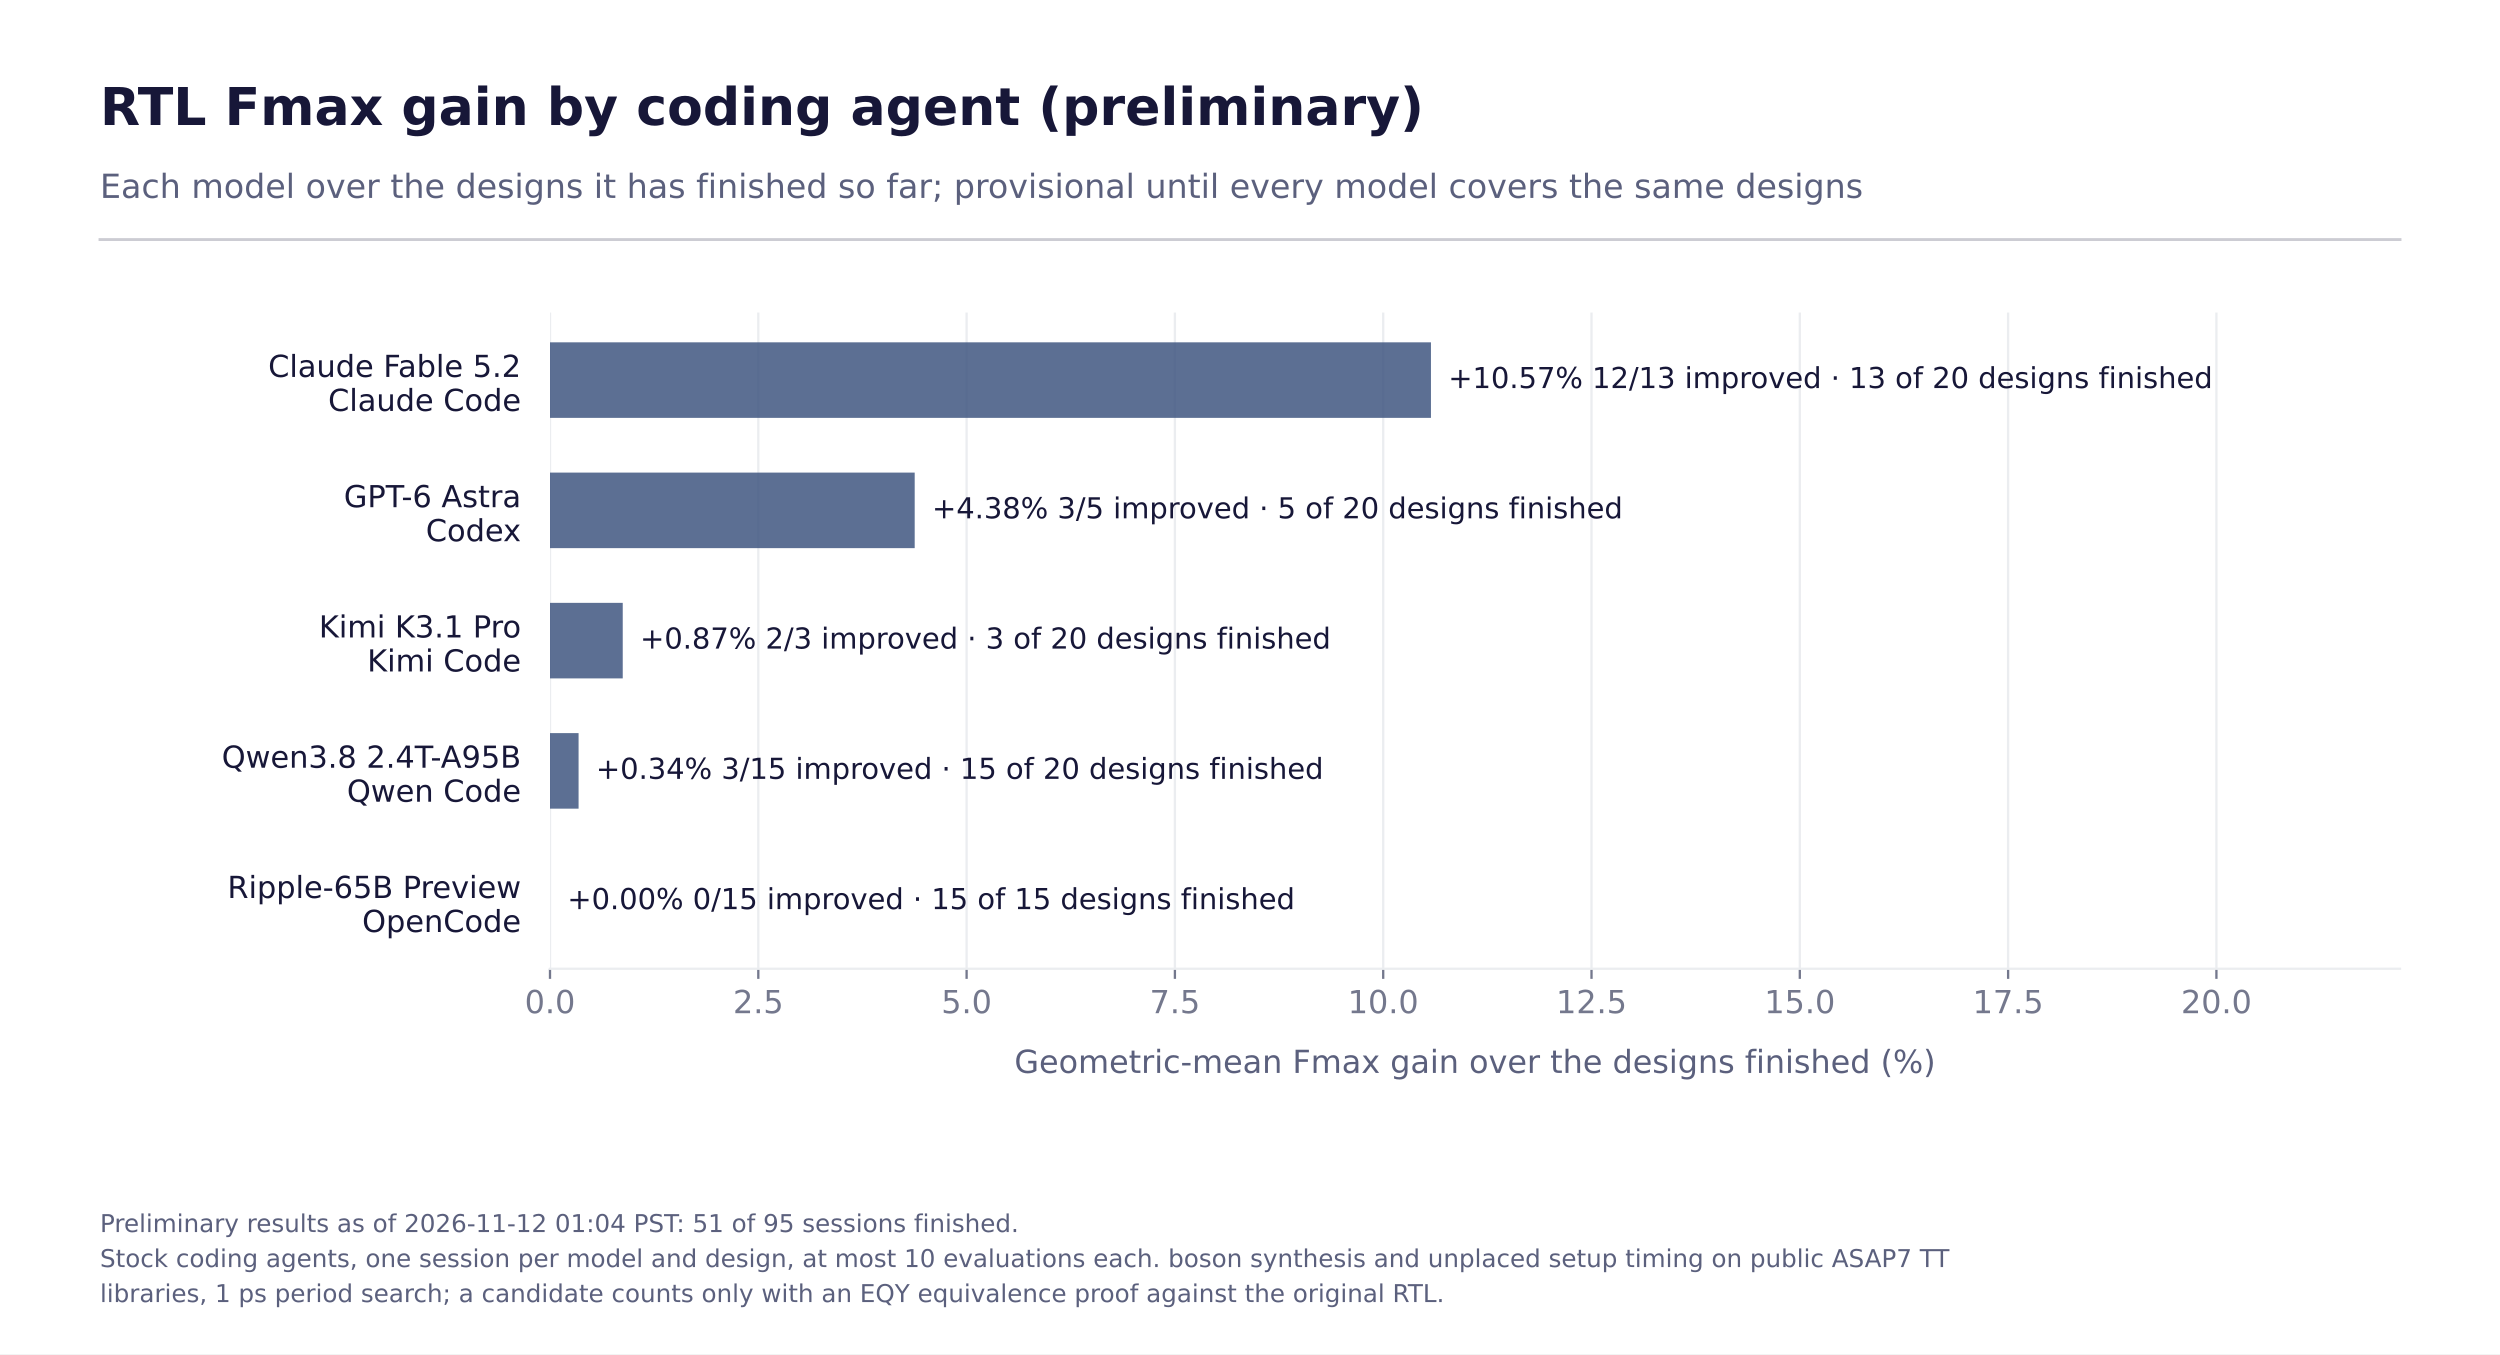
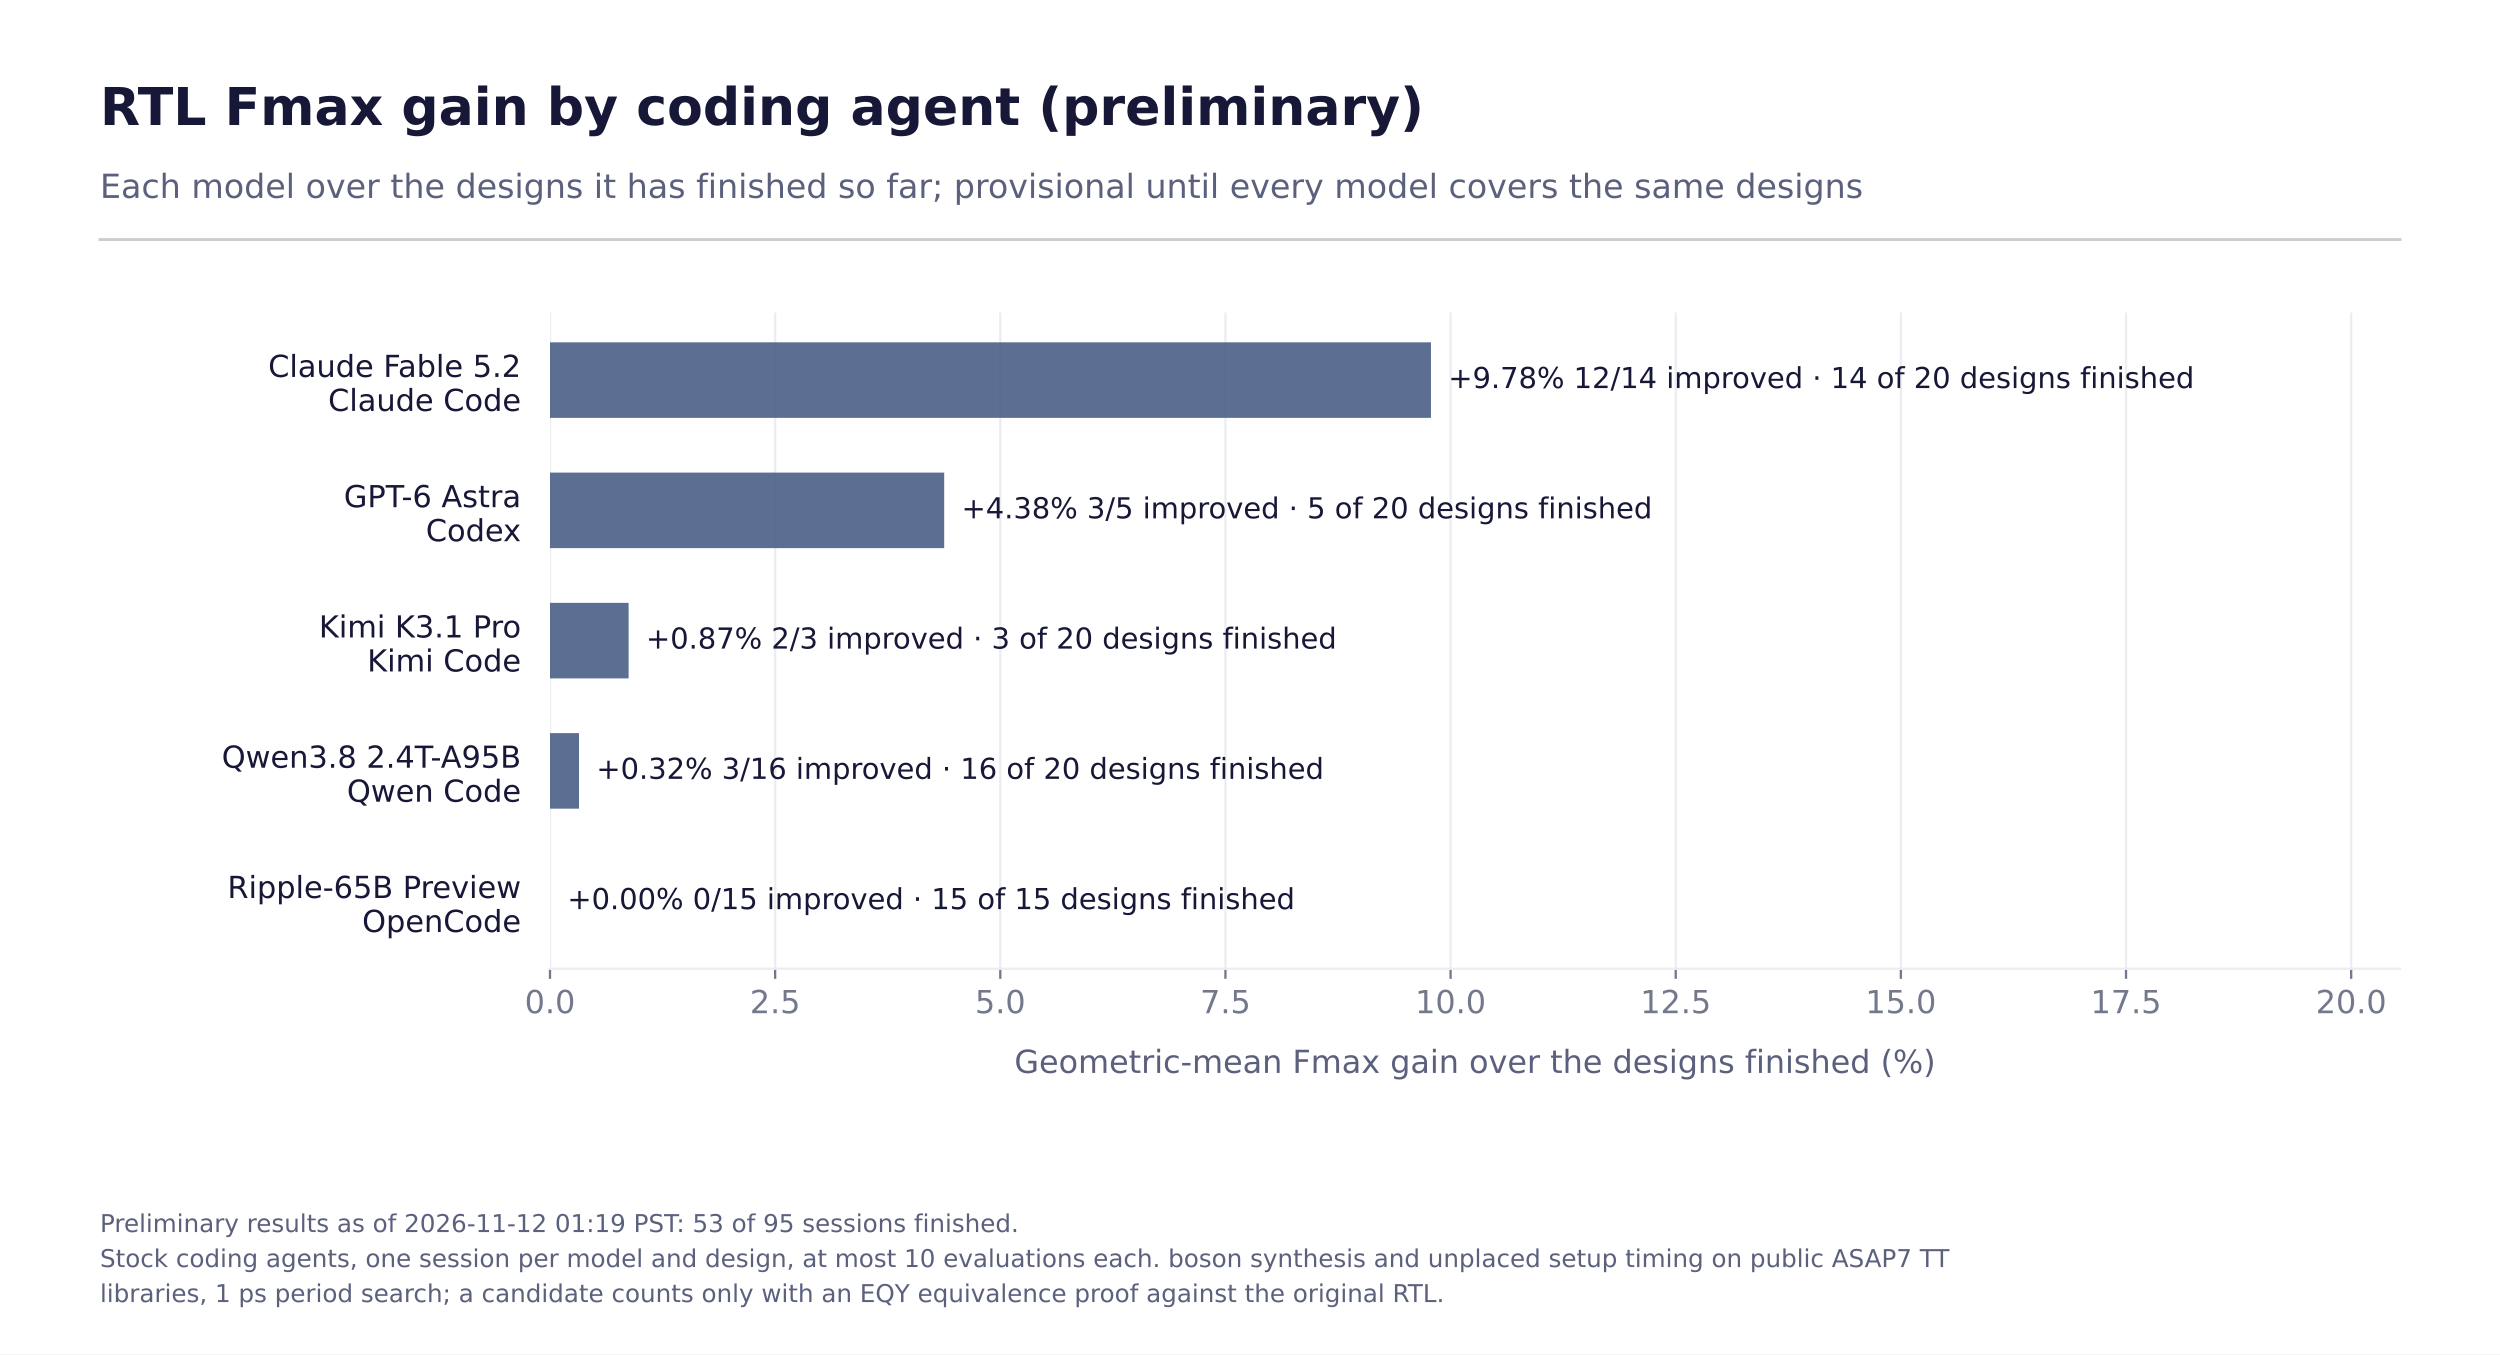
<svg xmlns="http://www.w3.org/2000/svg" xmlns:xlink="http://www.w3.org/1999/xlink" width="864pt" height="468pt" viewBox="0 0 864 468" version="1.1">
  <defs>
    <style type="text/css">*{stroke-linejoin: round; stroke-linecap: butt}</style>
  </defs>
  <g id="figure_1">
    <g id="patch_1">
      <path d="M 0 468  L 864 468  L 864 0  L 0 0  z " style="fill: #ffffff" />
    </g>
    <g id="axes_1">
      <g id="patch_2">
        <path d="M 190.08 334.8  L 829.44 334.8  L 829.44 108  L 190.08 108  z " style="fill: #ffffff" />
      </g>
      <g id="matplotlib.axis_1">
        <g id="xtick_1">
          <g id="line2d_1">
            <path d="M 190.08 334.8  L 190.08 108  " clip-path="url(#p4ebb32de9a)" style="fill: none; stroke: #ebedf0; stroke-width: 0.8; stroke-linecap: square" />
          </g>
          <g id="line2d_2">
            <defs>
              <path id="m93d353a957" d="M 0 0  L 0 3.5  " style="stroke: #74788d; stroke-width: 0.8" />
            </defs>
            <g>
              <use xlink:href="#m93d353a957" x="190.08" y="334.8" style="fill: #74788d; stroke: #74788d; stroke-width: 0.8" />
            </g>
          </g>
          <g id="text_1">
            <text style="fill: #74788d; font: 11px 'DejaVu Sans'; text-anchor: middle" x="190.08" y="350.158" transform="rotate(-0 190.08 350.1583)">0.0</text>
          </g>
        </g>
        <g id="xtick_2">
          <g id="line2d_3">
-             <path d="M 262.069 334.8  L 262.069 108  " clip-path="url(#p4ebb32de9a)" style="fill: none; stroke: #ebedf0; stroke-width: 0.8; stroke-linecap: square" />
+             <path d="M 267.891 334.8  L 267.891 108  " clip-path="url(#p4ebb32de9a)" style="fill: none; stroke: #ebedf0; stroke-width: 0.8; stroke-linecap: square" />
          </g>
          <g id="line2d_4">
            <g>
-               <use xlink:href="#m93d353a957" x="262.069" y="334.8" style="fill: #74788d; stroke: #74788d; stroke-width: 0.8" />
+               <use xlink:href="#m93d353a957" x="267.891" y="334.8" style="fill: #74788d; stroke: #74788d; stroke-width: 0.8" />
            </g>
          </g>
          <g id="text_2">
-             <text style="fill: #74788d; font: 11px 'DejaVu Sans'; text-anchor: middle" x="262.069" y="350.158" transform="rotate(-0 262.0693 350.1583)">2.5</text>
+             <text style="fill: #74788d; font: 11px 'DejaVu Sans'; text-anchor: middle" x="267.891" y="350.158" transform="rotate(-0 267.8906 350.1583)">2.5</text>
          </g>
        </g>
        <g id="xtick_3">
          <g id="line2d_5">
-             <path d="M 334.059 334.8  L 334.059 108  " clip-path="url(#p4ebb32de9a)" style="fill: none; stroke: #ebedf0; stroke-width: 0.8; stroke-linecap: square" />
+             <path d="M 345.701 334.8  L 345.701 108  " clip-path="url(#p4ebb32de9a)" style="fill: none; stroke: #ebedf0; stroke-width: 0.8; stroke-linecap: square" />
          </g>
          <g id="line2d_6">
            <g>
-               <use xlink:href="#m93d353a957" x="334.059" y="334.8" style="fill: #74788d; stroke: #74788d; stroke-width: 0.8" />
+               <use xlink:href="#m93d353a957" x="345.701" y="334.8" style="fill: #74788d; stroke: #74788d; stroke-width: 0.8" />
            </g>
          </g>
          <g id="text_3">
-             <text style="fill: #74788d; font: 11px 'DejaVu Sans'; text-anchor: middle" x="334.059" y="350.158" transform="rotate(-0 334.0586 350.1583)">5.0</text>
+             <text style="fill: #74788d; font: 11px 'DejaVu Sans'; text-anchor: middle" x="345.701" y="350.158" transform="rotate(-0 345.7011 350.1583)">5.0</text>
          </g>
        </g>
        <g id="xtick_4">
          <g id="line2d_7">
-             <path d="M 406.048 334.8  L 406.048 108  " clip-path="url(#p4ebb32de9a)" style="fill: none; stroke: #ebedf0; stroke-width: 0.8; stroke-linecap: square" />
+             <path d="M 423.512 334.8  L 423.512 108  " clip-path="url(#p4ebb32de9a)" style="fill: none; stroke: #ebedf0; stroke-width: 0.8; stroke-linecap: square" />
          </g>
          <g id="line2d_8">
            <g>
-               <use xlink:href="#m93d353a957" x="406.048" y="334.8" style="fill: #74788d; stroke: #74788d; stroke-width: 0.8" />
+               <use xlink:href="#m93d353a957" x="423.512" y="334.8" style="fill: #74788d; stroke: #74788d; stroke-width: 0.8" />
            </g>
          </g>
          <g id="text_4">
-             <text style="fill: #74788d; font: 11px 'DejaVu Sans'; text-anchor: middle" x="406.048" y="350.158" transform="rotate(-0 406.0479 350.1583)">7.5</text>
+             <text style="fill: #74788d; font: 11px 'DejaVu Sans'; text-anchor: middle" x="423.512" y="350.158" transform="rotate(-0 423.5117 350.1583)">7.5</text>
          </g>
        </g>
        <g id="xtick_5">
          <g id="line2d_9">
-             <path d="M 478.037 334.8  L 478.037 108  " clip-path="url(#p4ebb32de9a)" style="fill: none; stroke: #ebedf0; stroke-width: 0.8; stroke-linecap: square" />
+             <path d="M 501.322 334.8  L 501.322 108  " clip-path="url(#p4ebb32de9a)" style="fill: none; stroke: #ebedf0; stroke-width: 0.8; stroke-linecap: square" />
          </g>
          <g id="line2d_10">
            <g>
-               <use xlink:href="#m93d353a957" x="478.037" y="334.8" style="fill: #74788d; stroke: #74788d; stroke-width: 0.8" />
+               <use xlink:href="#m93d353a957" x="501.322" y="334.8" style="fill: #74788d; stroke: #74788d; stroke-width: 0.8" />
            </g>
          </g>
          <g id="text_5">
-             <text style="fill: #74788d; font: 11px 'DejaVu Sans'; text-anchor: middle" x="478.037" y="350.158" transform="rotate(-0 478.0372 350.1583)">10.0</text>
+             <text style="fill: #74788d; font: 11px 'DejaVu Sans'; text-anchor: middle" x="501.322" y="350.158" transform="rotate(-0 501.3222 350.1583)">10.0</text>
          </g>
        </g>
        <g id="xtick_6">
          <g id="line2d_11">
-             <path d="M 550.026 334.8  L 550.026 108  " clip-path="url(#p4ebb32de9a)" style="fill: none; stroke: #ebedf0; stroke-width: 0.8; stroke-linecap: square" />
+             <path d="M 579.133 334.8  L 579.133 108  " clip-path="url(#p4ebb32de9a)" style="fill: none; stroke: #ebedf0; stroke-width: 0.8; stroke-linecap: square" />
          </g>
          <g id="line2d_12">
            <g>
-               <use xlink:href="#m93d353a957" x="550.026" y="334.8" style="fill: #74788d; stroke: #74788d; stroke-width: 0.8" />
+               <use xlink:href="#m93d353a957" x="579.133" y="334.8" style="fill: #74788d; stroke: #74788d; stroke-width: 0.8" />
            </g>
          </g>
          <g id="text_6">
-             <text style="fill: #74788d; font: 11px 'DejaVu Sans'; text-anchor: middle" x="550.026" y="350.158" transform="rotate(-0 550.0265 350.1583)">12.5</text>
+             <text style="fill: #74788d; font: 11px 'DejaVu Sans'; text-anchor: middle" x="579.133" y="350.158" transform="rotate(-0 579.1328 350.1583)">12.5</text>
          </g>
        </g>
        <g id="xtick_7">
          <g id="line2d_13">
-             <path d="M 622.016 334.8  L 622.016 108  " clip-path="url(#p4ebb32de9a)" style="fill: none; stroke: #ebedf0; stroke-width: 0.8; stroke-linecap: square" />
+             <path d="M 656.943 334.8  L 656.943 108  " clip-path="url(#p4ebb32de9a)" style="fill: none; stroke: #ebedf0; stroke-width: 0.8; stroke-linecap: square" />
          </g>
          <g id="line2d_14">
            <g>
-               <use xlink:href="#m93d353a957" x="622.016" y="334.8" style="fill: #74788d; stroke: #74788d; stroke-width: 0.8" />
+               <use xlink:href="#m93d353a957" x="656.943" y="334.8" style="fill: #74788d; stroke: #74788d; stroke-width: 0.8" />
            </g>
          </g>
          <g id="text_7">
-             <text style="fill: #74788d; font: 11px 'DejaVu Sans'; text-anchor: middle" x="622.016" y="350.158" transform="rotate(-0 622.0158 350.1583)">15.0</text>
+             <text style="fill: #74788d; font: 11px 'DejaVu Sans'; text-anchor: middle" x="656.943" y="350.158" transform="rotate(-0 656.9433 350.1583)">15.0</text>
          </g>
        </g>
        <g id="xtick_8">
          <g id="line2d_15">
-             <path d="M 694.005 334.8  L 694.005 108  " clip-path="url(#p4ebb32de9a)" style="fill: none; stroke: #ebedf0; stroke-width: 0.8; stroke-linecap: square" />
+             <path d="M 734.754 334.8  L 734.754 108  " clip-path="url(#p4ebb32de9a)" style="fill: none; stroke: #ebedf0; stroke-width: 0.8; stroke-linecap: square" />
          </g>
          <g id="line2d_16">
            <g>
-               <use xlink:href="#m93d353a957" x="694.005" y="334.8" style="fill: #74788d; stroke: #74788d; stroke-width: 0.8" />
+               <use xlink:href="#m93d353a957" x="734.754" y="334.8" style="fill: #74788d; stroke: #74788d; stroke-width: 0.8" />
            </g>
          </g>
          <g id="text_8">
-             <text style="fill: #74788d; font: 11px 'DejaVu Sans'; text-anchor: middle" x="694.005" y="350.158" transform="rotate(-0 694.0051 350.1583)">17.5</text>
+             <text style="fill: #74788d; font: 11px 'DejaVu Sans'; text-anchor: middle" x="734.754" y="350.158" transform="rotate(-0 734.7539 350.1583)">17.5</text>
          </g>
        </g>
        <g id="xtick_9">
          <g id="line2d_17">
-             <path d="M 765.994 334.8  L 765.994 108  " clip-path="url(#p4ebb32de9a)" style="fill: none; stroke: #ebedf0; stroke-width: 0.8; stroke-linecap: square" />
+             <path d="M 812.564 334.8  L 812.564 108  " clip-path="url(#p4ebb32de9a)" style="fill: none; stroke: #ebedf0; stroke-width: 0.8; stroke-linecap: square" />
          </g>
          <g id="line2d_18">
            <g>
-               <use xlink:href="#m93d353a957" x="765.994" y="334.8" style="fill: #74788d; stroke: #74788d; stroke-width: 0.8" />
+               <use xlink:href="#m93d353a957" x="812.564" y="334.8" style="fill: #74788d; stroke: #74788d; stroke-width: 0.8" />
            </g>
          </g>
          <g id="text_9">
-             <text style="fill: #74788d; font: 11px 'DejaVu Sans'; text-anchor: middle" x="765.994" y="350.158" transform="rotate(-0 765.9944 350.1583)">20.0</text>
+             <text style="fill: #74788d; font: 11px 'DejaVu Sans'; text-anchor: middle" x="812.564" y="350.158" transform="rotate(-0 812.5644 350.1583)">20.0</text>
          </g>
        </g>
        <g id="text_10">
          <text style="fill: #5b607d; font: 11px 'DejaVu Sans'; text-anchor: middle" x="509.76" y="370.804" transform="rotate(-0 509.76 370.8042)">Geometric-mean Fmax gain over the designs finished (%)</text>
        </g>
      </g>
      <g id="matplotlib.axis_2">
        <g id="ytick_1">
          <g id="line2d_19" />
          <g id="text_11">
            <text style="fill: #171738; font: 10.5px 'DejaVu Sans'" transform="translate(92.68391 130.2724)">Claude Fable 5.2</text>
            <text style="fill: #171738; font: 10.5px 'DejaVu Sans'" transform="translate(113.3952 142.0301)">Claude Code</text>
          </g>
        </g>
        <g id="ytick_2">
          <g id="line2d_20" />
          <g id="text_12">
            <text style="fill: #171738; font: 10.5px 'DejaVu Sans'" transform="translate(118.8322 175.2903)">GPT-6 Astra</text>
            <text style="fill: #171738; font: 10.5px 'DejaVu Sans'" transform="translate(147.1658 187.048)">Codex</text>
          </g>
        </g>
        <g id="ytick_3">
          <g id="line2d_21" />
          <g id="text_13">
            <text style="fill: #171738; font: 10.5px 'DejaVu Sans'" transform="translate(110.2222 220.3082)">Kimi K3.1 Pro</text>
            <text style="fill: #171738; font: 10.5px 'DejaVu Sans'" transform="translate(126.9123 232.0659)">Kimi Code</text>
          </g>
        </g>
        <g id="ytick_4">
          <g id="line2d_22" />
          <g id="text_14">
            <text style="fill: #171738; font: 10.5px 'DejaVu Sans'" transform="translate(76.62383 265.326)">Qwen3.8 2.4T-A95B</text>
            <text style="fill: #171738; font: 10.5px 'DejaVu Sans'" transform="translate(119.892 277.0837)">Qwen Code</text>
          </g>
        </g>
        <g id="ytick_5">
          <g id="line2d_23" />
          <g id="text_15">
            <text style="fill: #171738; font: 10.5px 'DejaVu Sans'" transform="translate(78.59914 310.3439)">Ripple-65B Preview</text>
            <text style="fill: #171738; font: 10.5px 'DejaVu Sans'" transform="translate(125.1502 322.1016)">OpenCode</text>
          </g>
        </g>
      </g>
      <g id="patch_3">
        <path d="M 190.08 118.309  L 494.537 118.309  L 494.537 144.419  L 190.08 144.419  z " clip-path="url(#p4ebb32de9a)" style="fill: #3f5680; opacity: 0.85" />
      </g>
      <g id="patch_4">
-         <path d="M 190.08 163.327  L 316.119 163.327  L 316.119 189.437  L 190.08 189.437  z " clip-path="url(#p4ebb32de9a)" style="fill: #3f5680; opacity: 0.85" />
+         <path d="M 190.08 163.327  L 326.311 163.327  L 326.311 189.437  L 190.08 189.437  z " clip-path="url(#p4ebb32de9a)" style="fill: #3f5680; opacity: 0.85" />
      </g>
      <g id="patch_5">
-         <path d="M 190.08 208.345  L 215.219 208.345  L 215.219 234.455  L 190.08 234.455  z " clip-path="url(#p4ebb32de9a)" style="fill: #3f5680; opacity: 0.85" />
+         <path d="M 190.08 208.345  L 217.251 208.345  L 217.251 234.455  L 190.08 234.455  z " clip-path="url(#p4ebb32de9a)" style="fill: #3f5680; opacity: 0.85" />
      </g>
      <g id="patch_6">
-         <path d="M 190.08 253.363  L 199.957 253.363  L 199.957 279.473  L 190.08 279.473  z " clip-path="url(#p4ebb32de9a)" style="fill: #3f5680; opacity: 0.85" />
+         <path d="M 190.08 253.363  L 200.102 253.363  L 200.102 279.473  L 190.08 279.473  z " clip-path="url(#p4ebb32de9a)" style="fill: #3f5680; opacity: 0.85" />
      </g>
      <g id="patch_7">
        <path d="M 190.08 298.381  L 190.08 298.381  L 190.08 324.491  L 190.08 324.491  z " clip-path="url(#p4ebb32de9a)" style="fill: #3f5680; opacity: 0.85" />
      </g>
      <g id="patch_8">
        <path d="M 190.08 334.8  L 829.44 334.8  " style="fill: none; stroke: #ebedf0; stroke-width: 0.8; stroke-linejoin: miter; stroke-linecap: square" />
      </g>
      <g id="text_16">
-         <text style="fill: #171738; font: 10px 'DejaVu Sans'; text-anchor: start" x="500.537" y="134.124" transform="rotate(-0 500.5371 134.1236)">+10.57%   12/13 improved · 13 of 20 designs finished</text>
+         <text style="fill: #171738; font: 10px 'DejaVu Sans'; text-anchor: start" x="500.537" y="134.124" transform="rotate(-0 500.5371 134.1236)">+9.78%   12/14 improved · 14 of 20 designs finished</text>
      </g>
      <g id="text_17">
-         <text style="fill: #171738; font: 10px 'DejaVu Sans'; text-anchor: start" x="322.119" y="179.142" transform="rotate(-0 322.1189 179.1415)">+4.38%   3/5 improved · 5 of 20 designs finished</text>
+         <text style="fill: #171738; font: 10px 'DejaVu Sans'; text-anchor: start" x="332.311" y="179.142" transform="rotate(-0 332.3107 179.1415)">+4.38%   3/5 improved · 5 of 20 designs finished</text>
      </g>
      <g id="text_18">
-         <text style="fill: #171738; font: 10px 'DejaVu Sans'; text-anchor: start" x="221.219" y="224.159" transform="rotate(-0 221.2187 224.1594)">+0.87%   2/3 improved · 3 of 20 designs finished</text>
+         <text style="fill: #171738; font: 10px 'DejaVu Sans'; text-anchor: start" x="223.251" y="224.159" transform="rotate(-0 223.2514 224.1594)">+0.87%   2/3 improved · 3 of 20 designs finished</text>
      </g>
      <g id="text_19">
-         <text style="fill: #171738; font: 10px 'DejaVu Sans'; text-anchor: start" x="205.957" y="269.177" transform="rotate(-0 205.9569 269.1772)">+0.34%   3/15 improved · 15 of 20 designs finished</text>
+         <text style="fill: #171738; font: 10px 'DejaVu Sans'; text-anchor: start" x="206.102" y="269.177" transform="rotate(-0 206.102 269.1772)">+0.32%   3/16 improved · 16 of 20 designs finished</text>
      </g>
      <g id="text_20">
        <text style="fill: #171738; font: 10px 'DejaVu Sans'; text-anchor: start" x="196.08" y="314.195" transform="rotate(-0 196.08 314.1951)">+0.00%   0/15 improved · 15 of 15 designs finished</text>
      </g>
    </g>
    <g id="line2d_24">
      <path d="M 34.56 82.8  L 829.44 82.8  " style="fill: none; stroke: #171738; stroke-opacity: 0.22; stroke-linecap: square" />
    </g>
    <g id="text_21">
      <text style="fill: #171738; font: 700 18px 'DejaVu Sans'; text-anchor: start" x="34.56" y="43.2" transform="rotate(-0 34.56 43.2)">RTL Fmax gain by coding agent (preliminary)</text>
    </g>
    <g id="text_22">
      <text style="fill: #5b607d; font: 11.5px 'DejaVu Sans'; text-anchor: start" x="34.56" y="68.4" transform="rotate(-0 34.56 68.4)">Each model over the designs it has finished so far; provisional until every model covers the same designs</text>
    </g>
    <g id="text_23">
-       <text style="fill: #5b607d; font: 8.5px 'DejaVu Sans'" transform="translate(34.56 425.7968)">Preliminary results as of 2026-11-12 01:04 PST: 51 of 95 sessions finished.</text>
+       <text style="fill: #5b607d; font: 8.5px 'DejaVu Sans'" transform="translate(34.56 425.7968)">Preliminary results as of 2026-11-12 01:19 PST: 53 of 95 sessions finished.</text>
      <text style="fill: #5b607d; font: 8.5px 'DejaVu Sans'" transform="translate(34.56 437.8984)">Stock coding agents, one session per model and design, at most 10 evaluations each. boson synthesis and unplaced setup timing on public ASAP7 TT</text>
      <text style="fill: #5b607d; font: 8.5px 'DejaVu Sans'" transform="translate(34.56 450)">libraries, 1 ps period search; a candidate counts only with an EQY equivalence proof against the original RTL.</text>
    </g>
  </g>
  <defs>
    <clipPath id="p4ebb32de9a">
      <rect x="190.08" y="108" width="639.36" height="226.8" />
    </clipPath>
  </defs>
</svg>
